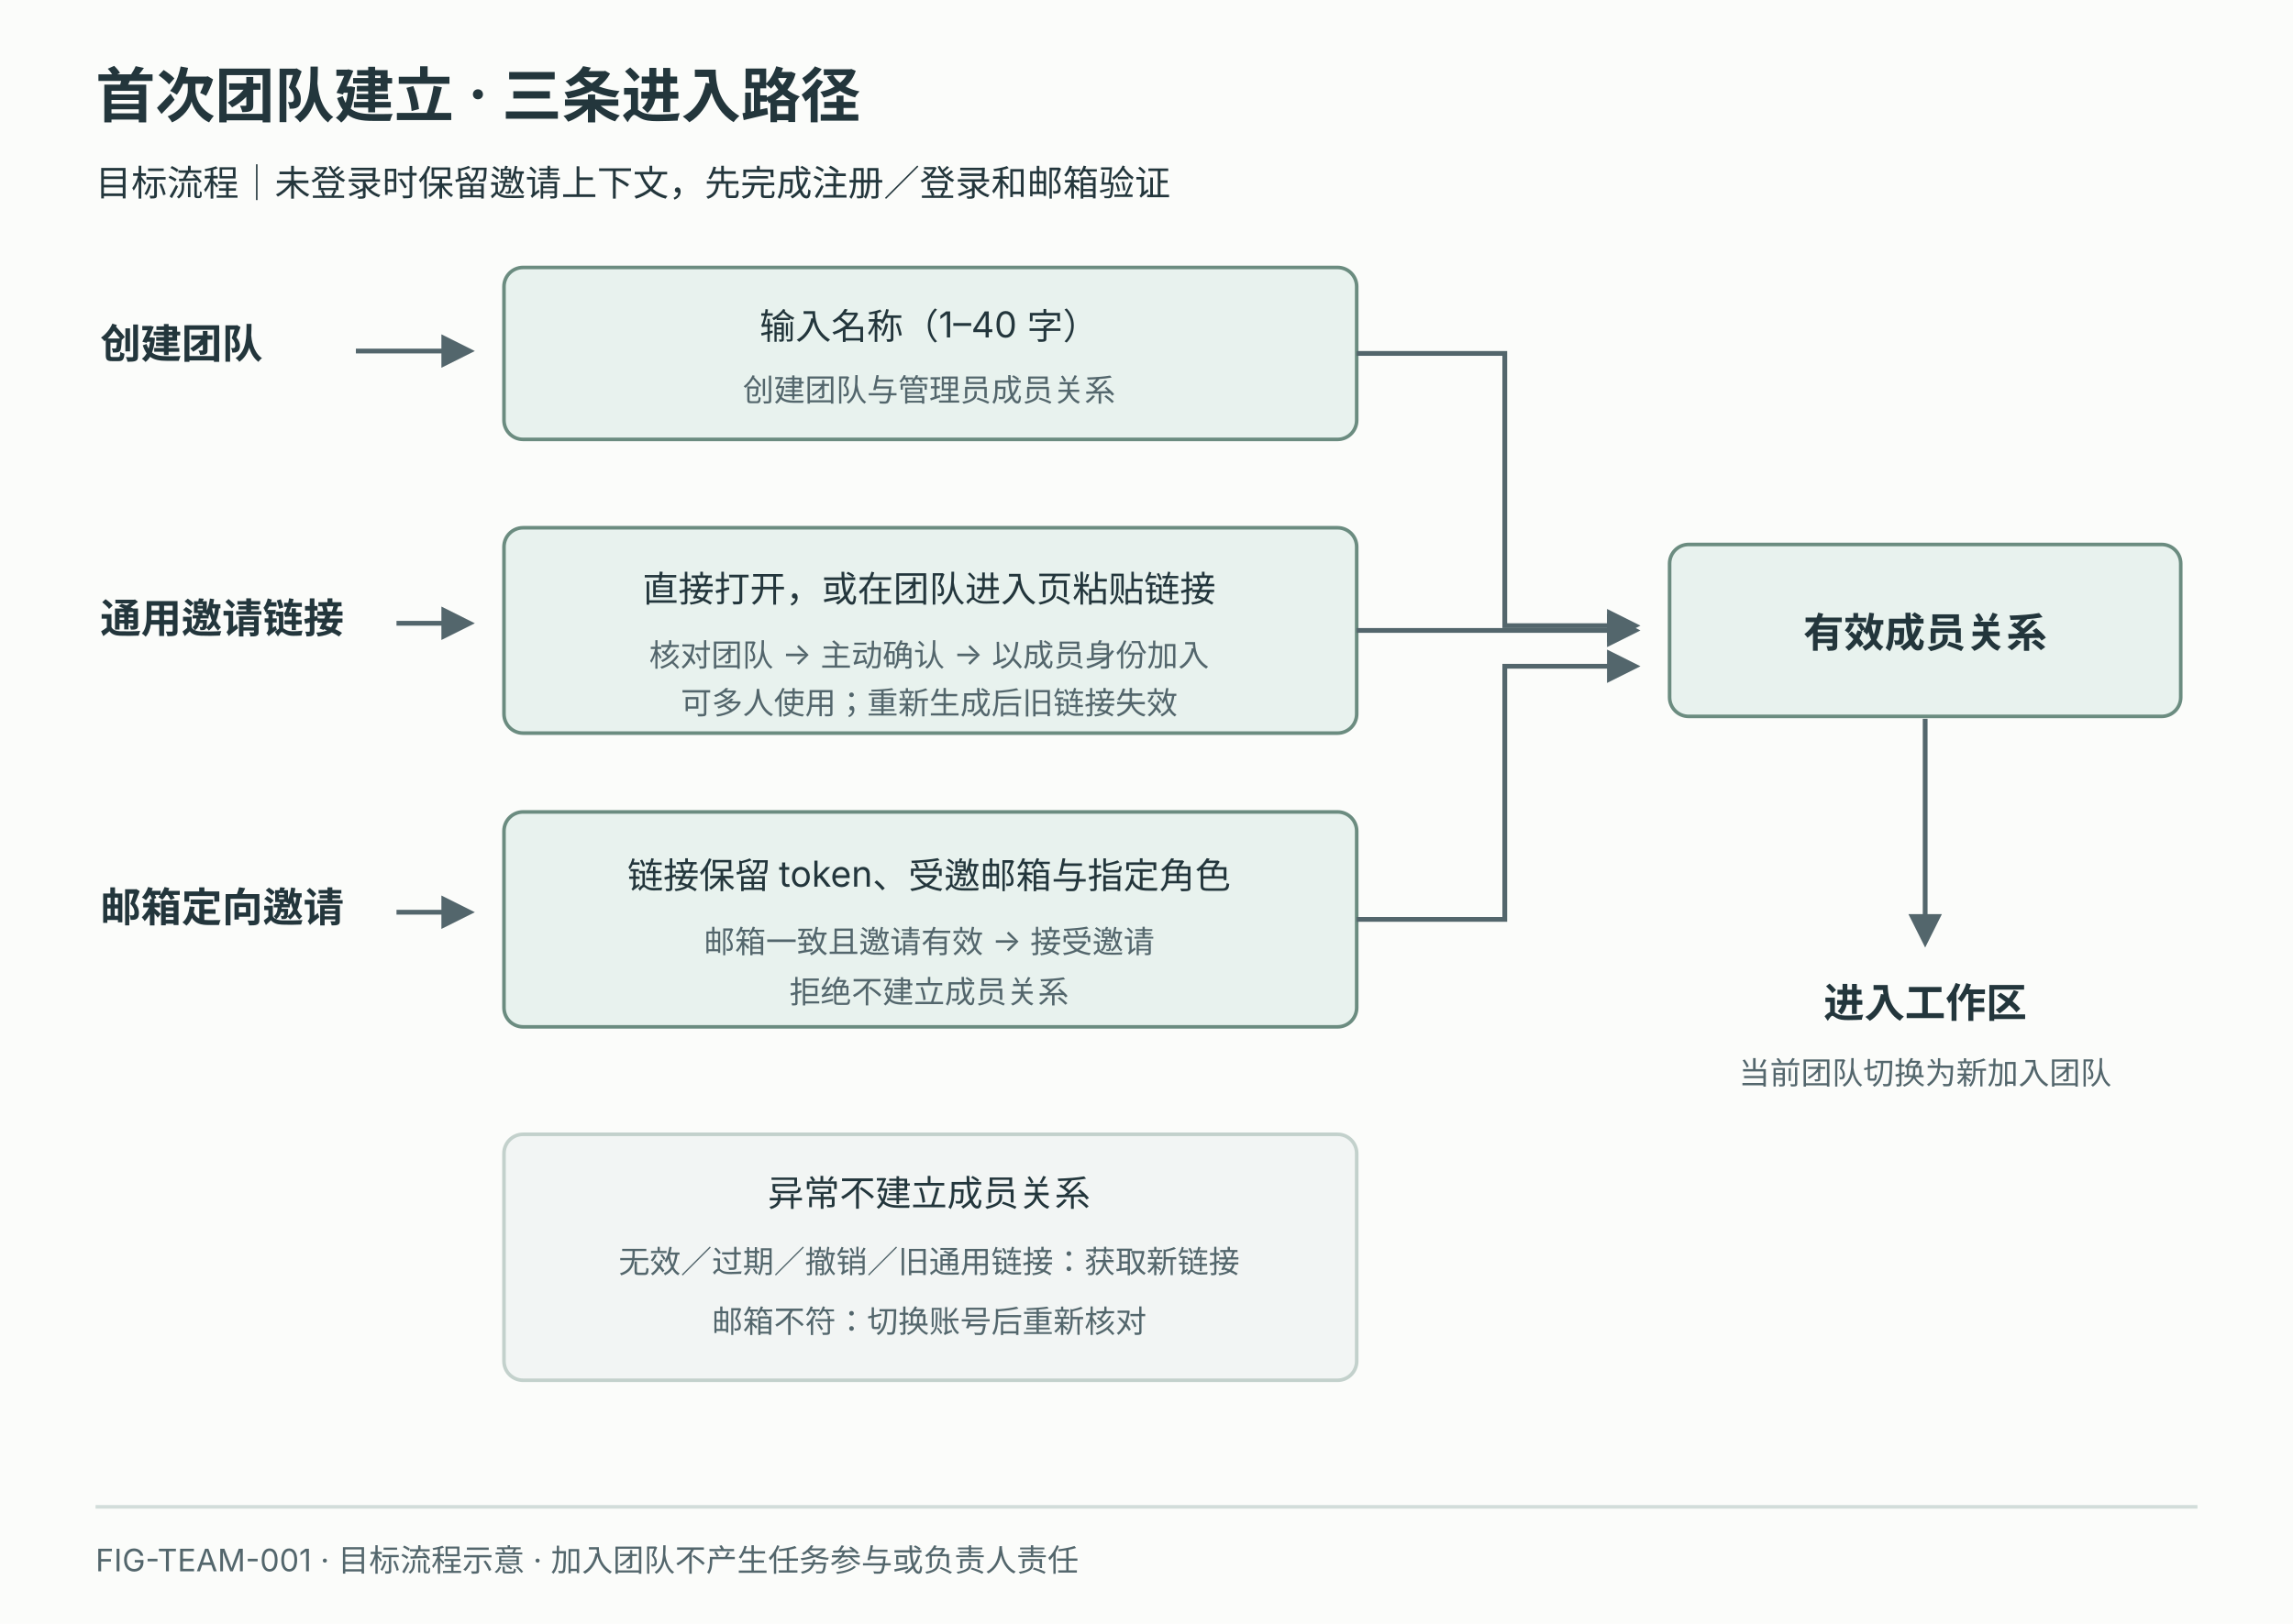
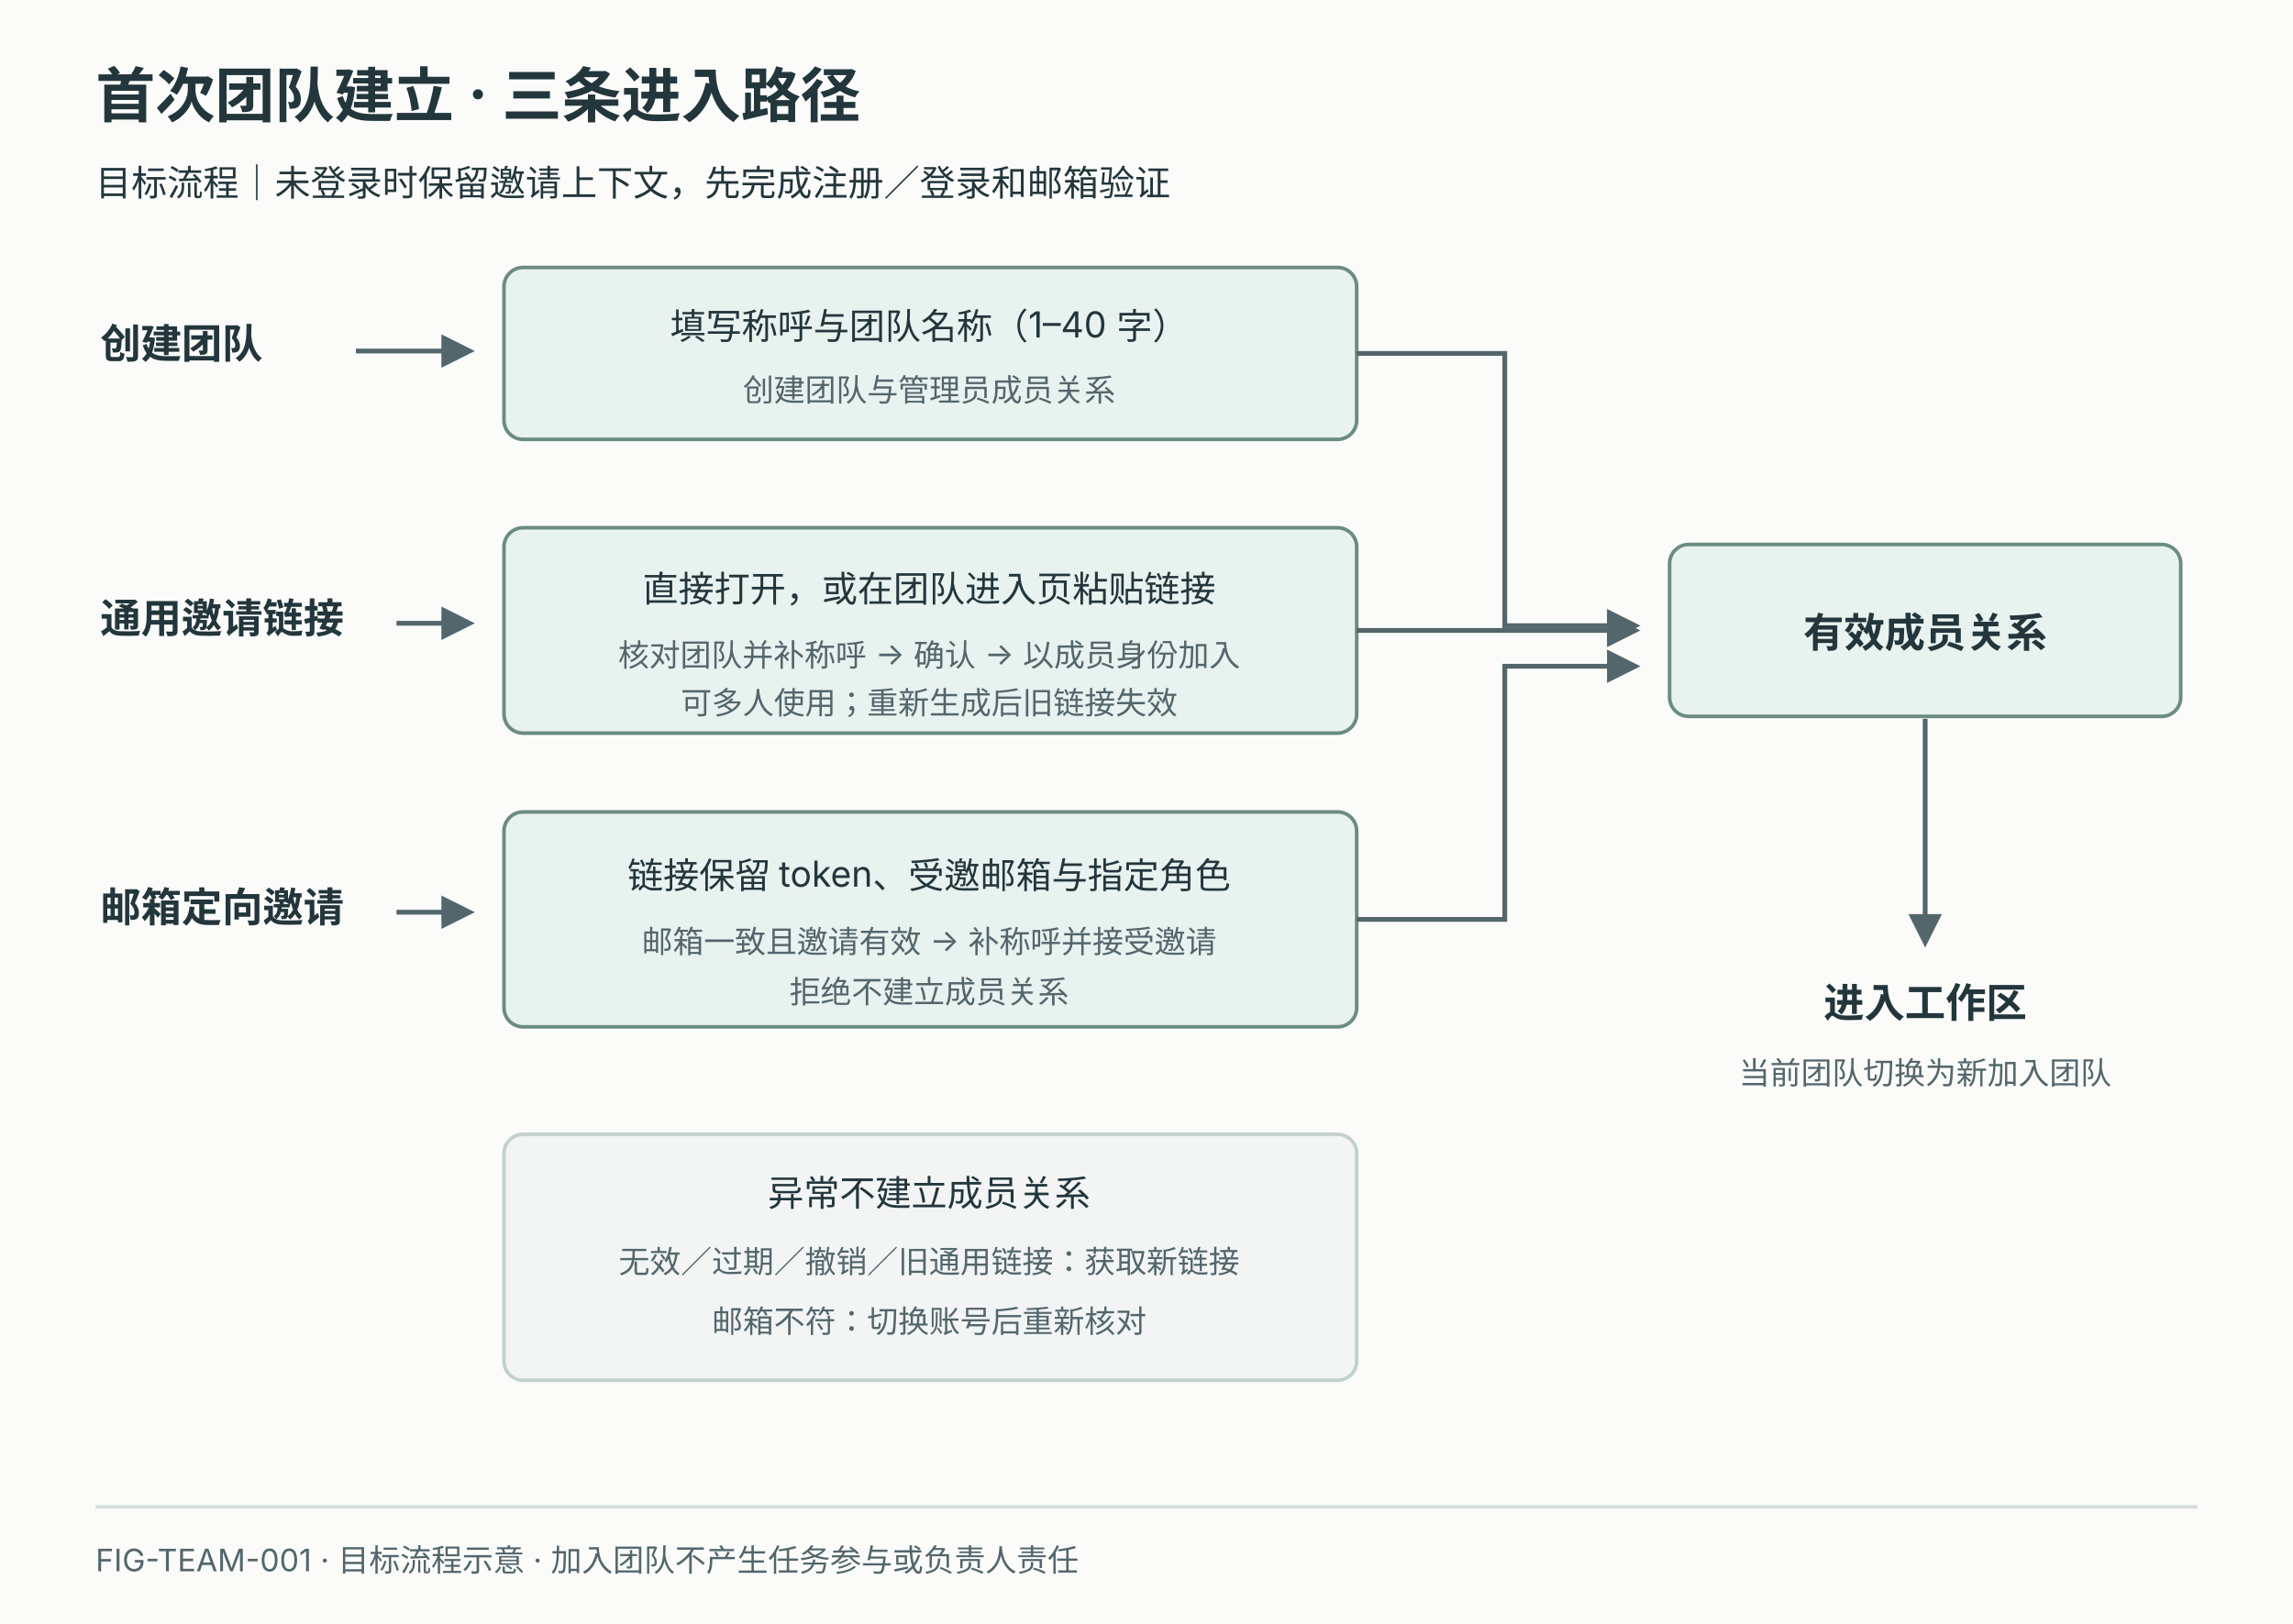
<svg xmlns="http://www.w3.org/2000/svg" viewBox="0 0 960 680" role="img" aria-labelledby="title desc">
  <defs>
    <marker id="arrow" viewBox="0 0 10 10" refX="8" refY="5" markerWidth="7" markerHeight="7" orient="auto-start-reverse">
      <path d="M 0 0 L 10 5 L 0 10 z" fill="#53666c" />
    </marker>
  </defs>
  <style>text{font-family:system-ui,-apple-system,"PingFang SC","Microsoft YaHei",sans-serif;fill:#23363c}.heading{font-size:25px;font-weight:650}.label{font-size:17px;font-weight:600}.body{font-size:15px}.small{font-size:13px;fill:#53666c}.line{stroke:#53666c;stroke-width:2;fill:none;marker-end:url(#arrow)}.guide{stroke:#d2ddda;stroke-width:1.5;fill:none}.node{fill:#e8f2ee;stroke:#6b8c80;stroke-width:1.5}.muted{fill:#f2f5f4;stroke:#c3d1cc;stroke-width:1.5}</style>
  <rect width="960" height="680" fill="#fbfcfa" />
  <text x="40" y="49" class="heading">首次团队建立 · 三条进入路径</text>
  <text x="40" y="82" class="body">目标流程｜未登录时保留邀请上下文，先完成注册／登录和邮箱验证</text>
  <text x="42" y="150" class="label">创建团队</text>
  <rect x="211" y="112" width="357" height="72" rx="8" class="node" />
-   <text x="389" y="142" class="body" text-anchor="middle">输入名称（1–40 字）</text>
+   <text x="389" y="142" class="body" text-anchor="middle">填写称呼与团队名称（1–40 字）</text>
  <text x="389" y="168" class="small" text-anchor="middle">创建团队与管理员成员关系</text>
  <path d="M149 147 H196" class="line" />
  <text x="42" y="265" class="label">通用邀请链接</text>
  <rect x="211" y="221" width="357" height="86" rx="8" class="node" />
  <text x="389" y="252" class="body" text-anchor="middle">直接打开，或在团队进入页粘贴链接</text>
-   <text x="389" y="279" class="small" text-anchor="middle">核对团队 → 主动确认 → 以成员身份加入</text>
+   <text x="389" y="279" class="small" text-anchor="middle">核对团队并补称呼 → 确认 → 以成员身份加入</text>
  <text x="389" y="299" class="small" text-anchor="middle">可多人使用；重新生成后旧链接失效</text>
  <path d="M166 261 H196" class="line" />
  <text x="42" y="386" class="label">邮箱定向邀请</text>
  <rect x="211" y="340" width="357" height="90" rx="8" class="node" />
  <text x="389" y="372" class="body" text-anchor="middle">链接保留 token、受邀邮箱与指定角色</text>
-   <text x="389" y="399" class="small" text-anchor="middle">邮箱一致且邀请有效 → 接受邀请</text>
+   <text x="389" y="399" class="small" text-anchor="middle">邮箱一致且邀请有效 → 补称呼并接受邀请</text>
  <text x="389" y="420" class="small" text-anchor="middle">拒绝不建立成员关系</text>
  <path d="M166 382 H196" class="line" />
  <path d="M568 148 H630 V262 H684" class="line" />
  <path d="M568 264 H684" class="line" />
  <path d="M568 385 H630 V279 H684" class="line" />
  <rect x="699" y="228" width="214" height="72" rx="8" class="node" />
  <text x="806" y="271" class="label" text-anchor="middle">有效成员关系</text>
  <path d="M806 301 V394" class="line" />
  <text x="806" y="426" class="label" text-anchor="middle">进入工作区</text>
  <text x="806" y="454" class="small" text-anchor="middle">当前团队切换为新加入团队</text>
  <rect x="211" y="475" width="357" height="103" rx="8" class="muted" />
  <text x="389" y="505" class="body" text-anchor="middle">异常不建立成员关系</text>
  <text x="389" y="533" class="small" text-anchor="middle">无效／过期／撤销／旧通用链接：获取新链接</text>
  <text x="389" y="558" class="small" text-anchor="middle">邮箱不符：切换账号后重新核对</text>
  <path d="M40 631 H920" class="guide" />
  <text x="40" y="658" class="small">FIG-TEAM-001 · 目标流程示意 · 加入团队不产生任务参与或负责人责任</text>
</svg>
